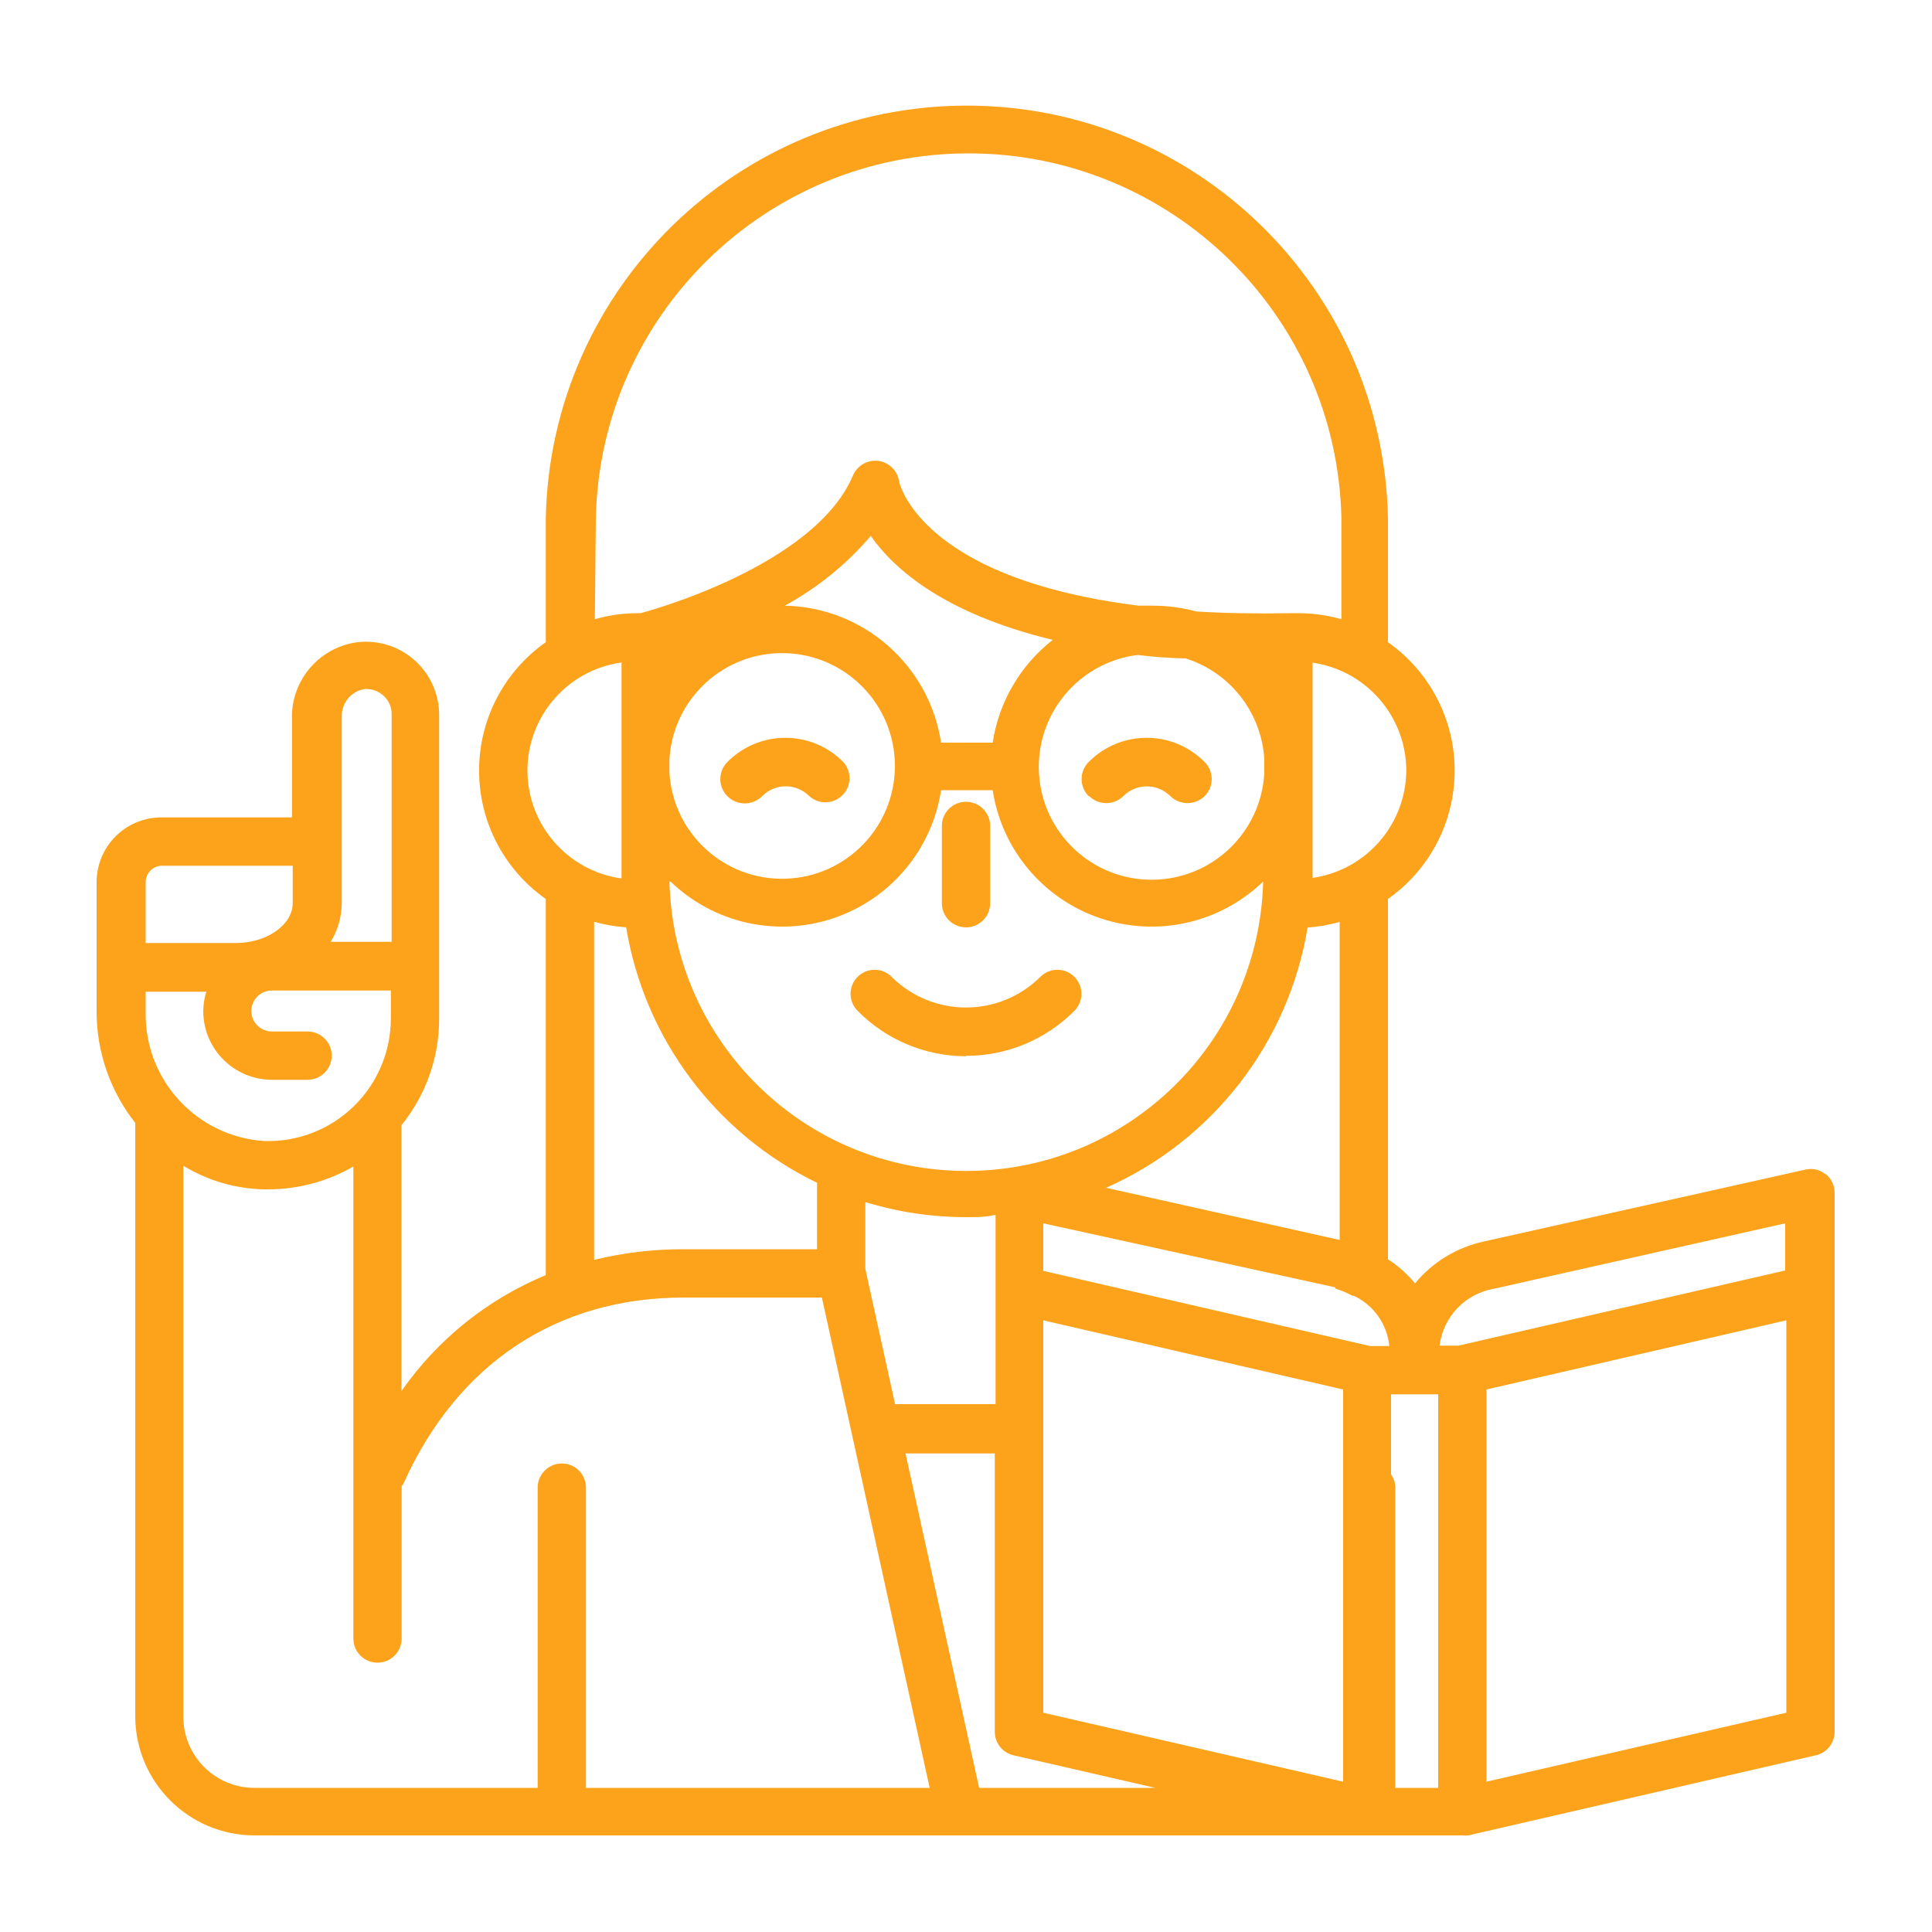
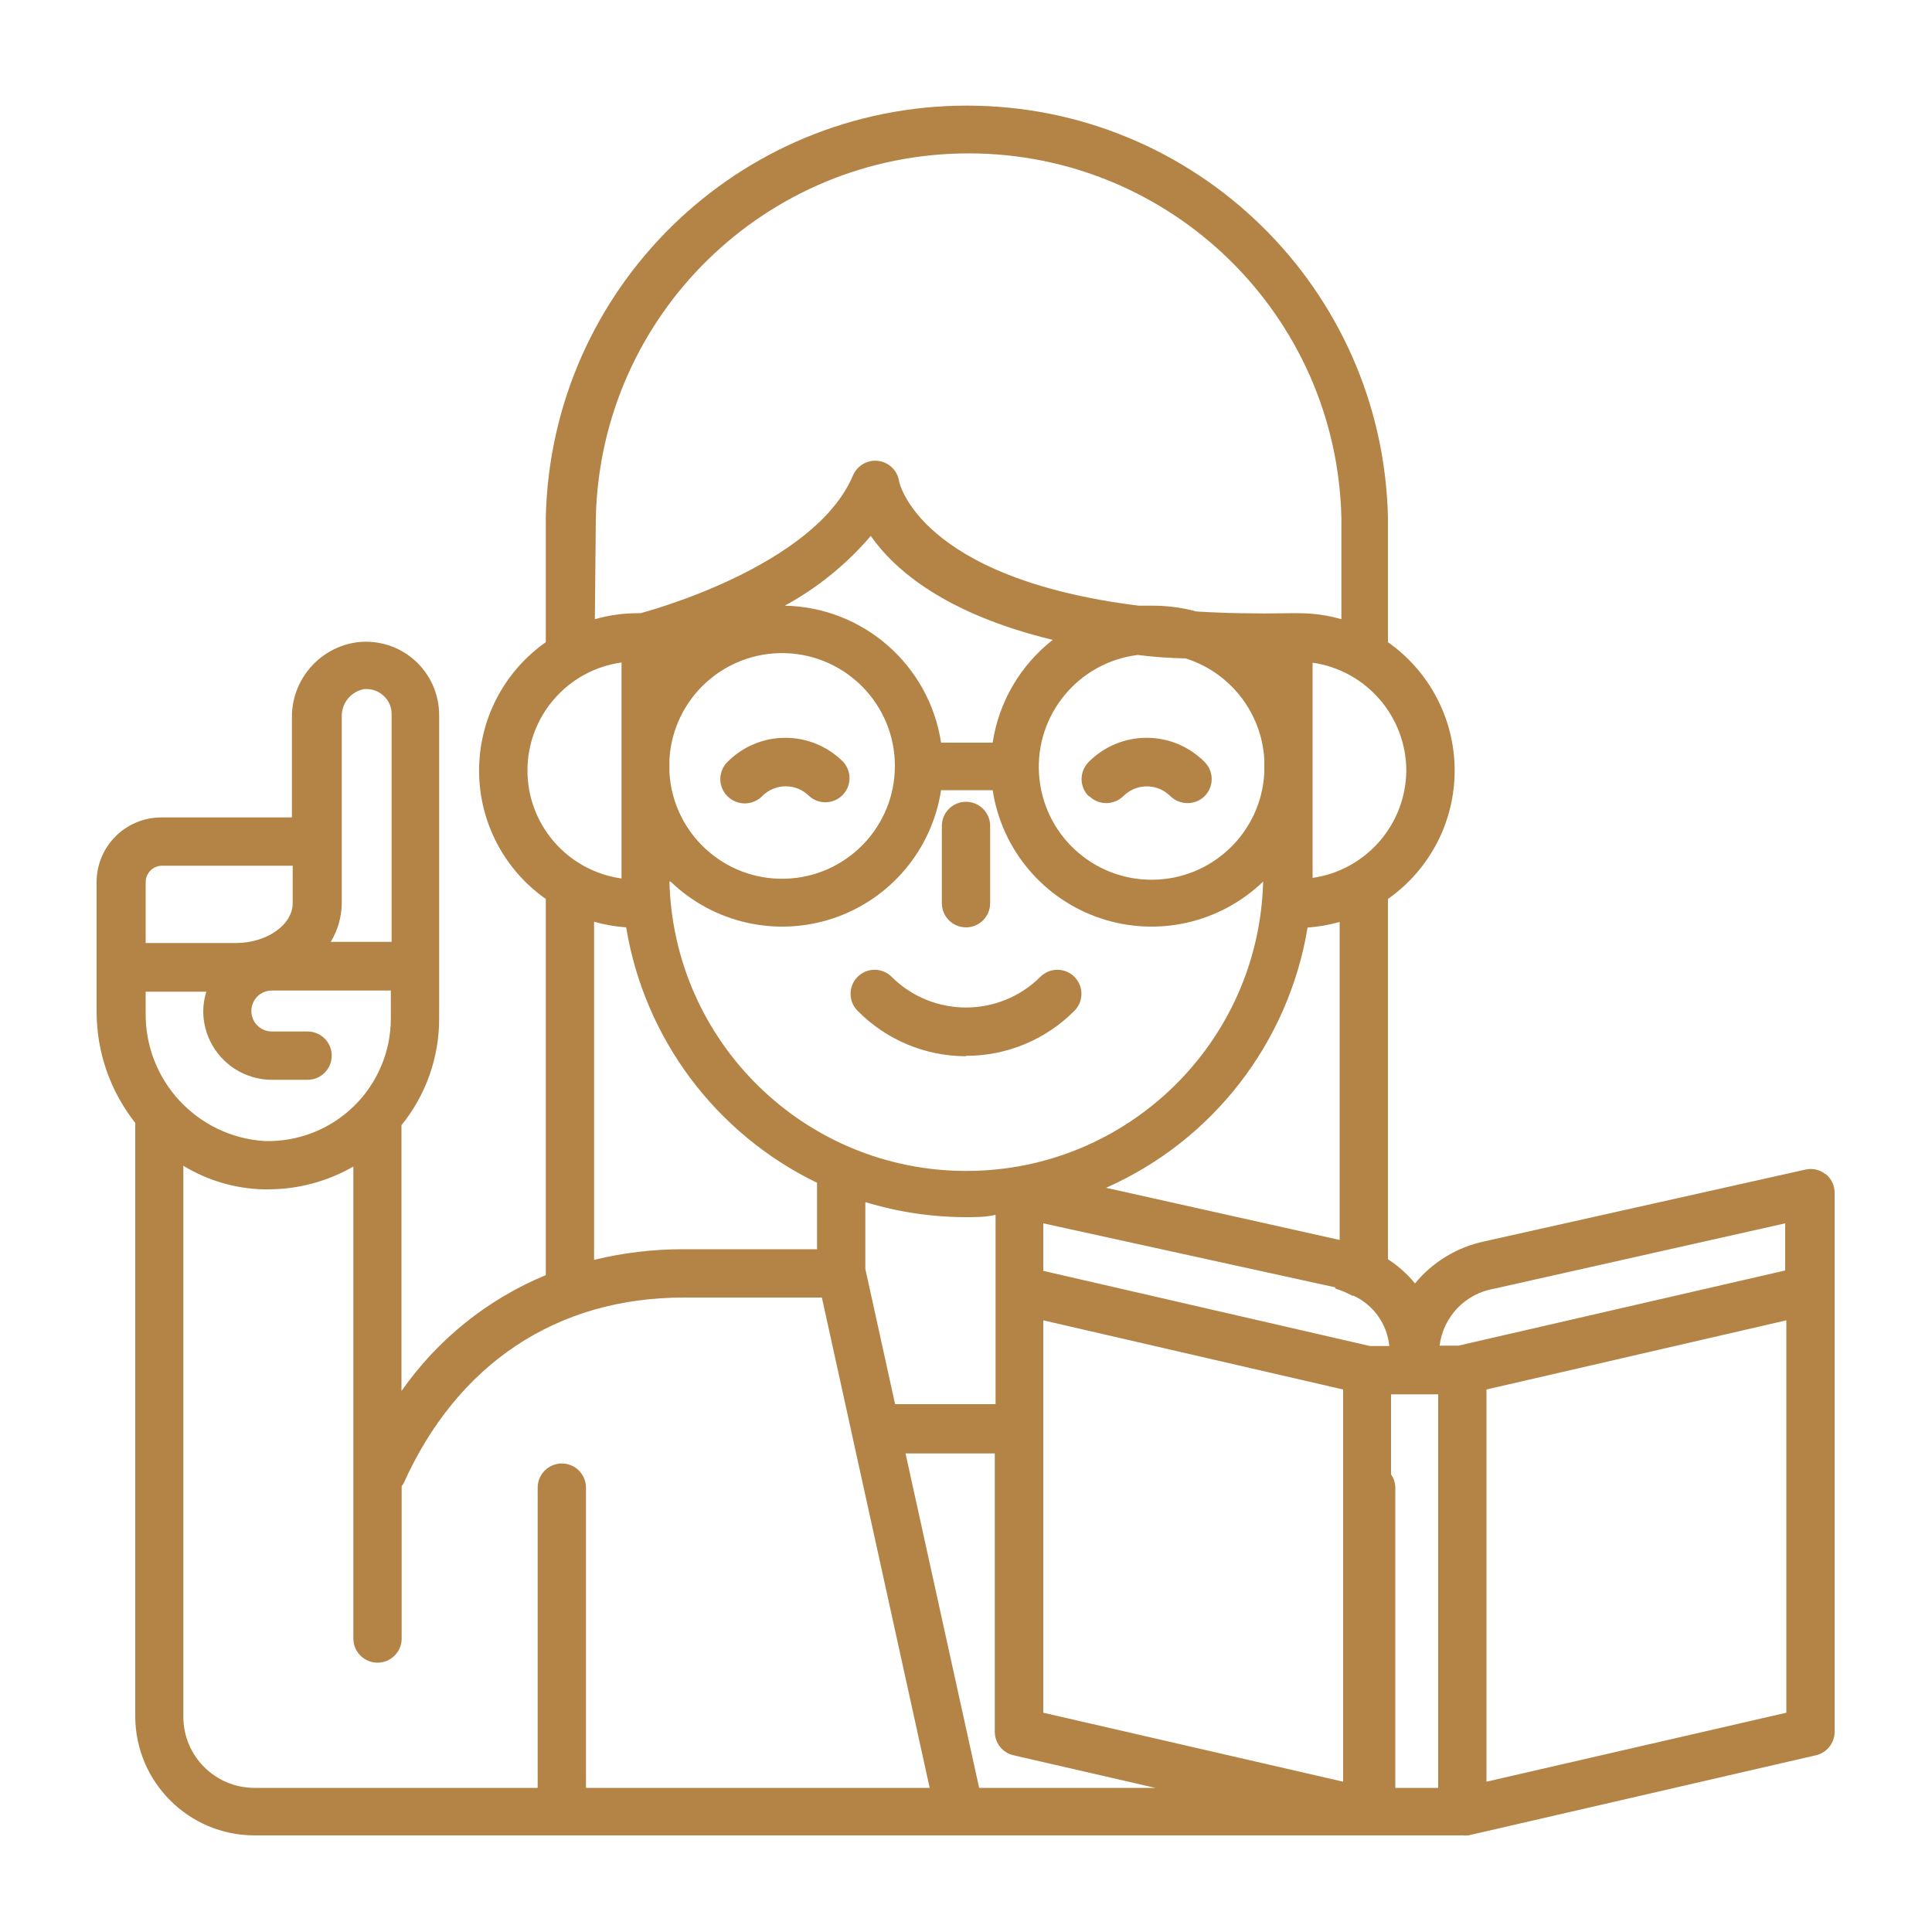
<svg xmlns="http://www.w3.org/2000/svg" version="1.1" width="512" height="512" x="0" y="0" viewBox="0 0 100 100" style="enable-background:new 0 0 512 512" xml:space="preserve" class="">
  <g>
-     <path d="M56.35 41.21a1.25 1.25 0 0 1 0-1.77 4.22 4.22 0 0 1 6 0 1.25 1.25 0 0 1 0 1.77 1.27 1.27 0 0 1-1.77 0 1.72 1.72 0 0 0-2.44 0 1.26 1.26 0 0 1-1.76 0zm-16.9 0a1.71 1.71 0 0 1 2.44 0 1.25 1.25 0 0 0 1.76-1.77 4.22 4.22 0 0 0-6 0 1.25 1.25 0 0 0 0 1.77 1.27 1.27 0 0 0 1.8 0zM50 48a1.25 1.25 0 0 0 1.25-1.25v-4a1.25 1.25 0 1 0-2.5 0v4A1.25 1.25 0 0 0 50 48zm0 6.65a7.88 7.88 0 0 0 5.61-2.33 1.24 1.24 0 1 0-1.76-1.76 5.46 5.46 0 0 1-7.7 0 1.24 1.24 0 1 0-1.76 1.76A7.88 7.88 0 0 0 50 54.67zm44.49 6.11a1.25 1.25 0 0 1 .47 1v27.88a1.25 1.25 0 0 1-1 1.22L76 95a1.27 1.27 0 0 1-.28 0H13.16A6.18 6.18 0 0 1 7 88.86V58.12a9.28 9.28 0 0 1-2-5.72v-6.74a3.35 3.35 0 0 1 3.35-3.35h6.76v-5.16a3.9 3.9 0 0 1 3.4-3.91A3.79 3.79 0 0 1 22.73 37v15.72a8.73 8.73 0 0 1-1.95 5.52V72a17.07 17.07 0 0 1 7.47-6V46.53a8.12 8.12 0 0 1 0-13.29V26.8a21.8 21.8 0 0 1 43.59 0v6.44a8.12 8.12 0 0 1 0 13.29v18.65a6 6 0 0 1 1.4 1.25 6.35 6.35 0 0 1 3.56-2.17l16.64-3.72a1.21 1.21 0 0 1 1.05.24zm-20 8.89h1l16.91-3.89v-2.44L77.35 66.7a3.42 3.42 0 0 0-2.84 2.97zM59.8 92.54l-7.31-1.68a1.25 1.25 0 0 1-1-1.22V75.23h-4.62l3.81 17.31zm-.91-58.64a5.84 5.84 0 1 0 6.55 6.1v-.71a5.84 5.84 0 0 0-4.07-5.21c-.87-.02-1.7-.08-2.48-.18zm-4.4-.78c-5.54-1.34-8.18-3.61-9.42-5.38a15.74 15.74 0 0 1-4.45 3.61 8.35 8.35 0 0 1 8.09 7.09h2.67a8.34 8.34 0 0 1 3.11-5.32zM34.65 40a5.84 5.84 0 1 0 0-.71zm0 5.63a15.37 15.37 0 0 0 30.73 0 8.32 8.32 0 0 1-14-4.73h-2.67a8.32 8.32 0 0 1-14 4.73zm34.45 21L54 63.32v2.46l16.91 3.89h1a3.22 3.22 0 0 0-1.84-2.6H70a4.68 4.68 0 0 0-.87-.37zM54 88.65l15.52 3.57v-20.3L54 68.34zm-9.21-26.43v3.46l1.54 7h5.2v-9.8C51 63 50.54 63 50 63a17.89 17.89 0 0 1-5.21-.78zm24.55-14.5a8.36 8.36 0 0 1-1.66.29 17.93 17.93 0 0 1-10.43 13.47l12.09 2.7zm3.45-7.83a5.66 5.66 0 0 0-4.85-5.59v11.14a5.66 5.66 0 0 0 4.85-5.55zm-42-7.84a8 8 0 0 1 2.2-.31.76.76 0 0 1 .16 0c.31-.08 9-2.41 11-7.13a1.25 1.25 0 0 1 2.39.32s1 5 12.4 6.42h.77a8.54 8.54 0 0 1 2.21.3c1.47.09 3.08.12 4.84.09a2 2 0 0 1 .24 0 1.85 1.85 0 0 1 .23 0 8 8 0 0 1 2.2.31V26.8a19.3 19.3 0 0 0-38.59 0zm-3.49 7.84a5.65 5.65 0 0 0 4.87 5.58V34.29a5.65 5.65 0 0 0-4.87 5.6zm3.45 25.32a19.4 19.4 0 0 1 4.64-.55h6.9v-3.44A17.93 17.93 0 0 1 32.41 48a8.23 8.23 0 0 1-1.66-.29zm-17.06-6.15a6.35 6.35 0 0 0 6.54-6.34v-1.45h-6.16a1.06 1.06 0 0 0 0 2.12h1.85a1.25 1.25 0 1 1 0 2.5h-1.85a3.56 3.56 0 0 1-3.55-3.56 3.4 3.4 0 0 1 .16-1H7.54v1.07a6.57 6.57 0 0 0 6.15 6.66zm4-15.5v3.19a3.94 3.94 0 0 1-.57 2h3.15V37a1.27 1.27 0 0 0-.43-1 1.3 1.3 0 0 0-1-.33 1.41 1.41 0 0 0-1.15 1.43zm-10.15 2.1v3.15h4.68c1.58 0 2.93-.94 2.93-2.06v-1.94H8.39a.85.85 0 0 0-.85.85zm12 46.88h8.29V77a1.25 1.25 0 0 1 2.5 0v15.54h17.79l-5.58-25.38h-7.15c-6.57 0-11.72 3.42-14.51 9.64a1 1 0 0 0-.09.13v7.88a1.25 1.25 0 0 1-2.5 0V60.38a8.84 8.84 0 0 1-4.4 1.18h-.28a8.37 8.37 0 0 1-4.12-1.22v28.52a3.68 3.68 0 0 0 3.67 3.68zm54.5 0h.4V72.17H72v4.15a1.16 1.16 0 0 1 .22.66v15.56zm18.42-24.2-15.52 3.58v20.3l15.52-3.57z" fill="#fda31b" data-original="#000000" class="" />
+     <path d="M56.35 41.21a1.25 1.25 0 0 1 0-1.77 4.22 4.22 0 0 1 6 0 1.25 1.25 0 0 1 0 1.77 1.27 1.27 0 0 1-1.77 0 1.72 1.72 0 0 0-2.44 0 1.26 1.26 0 0 1-1.76 0zm-16.9 0a1.71 1.71 0 0 1 2.44 0 1.25 1.25 0 0 0 1.76-1.77 4.22 4.22 0 0 0-6 0 1.25 1.25 0 0 0 0 1.77 1.27 1.27 0 0 0 1.8 0zM50 48a1.25 1.25 0 0 0 1.25-1.25v-4a1.25 1.25 0 1 0-2.5 0v4A1.25 1.25 0 0 0 50 48zm0 6.65a7.88 7.88 0 0 0 5.61-2.33 1.24 1.24 0 1 0-1.76-1.76 5.46 5.46 0 0 1-7.7 0 1.24 1.24 0 1 0-1.76 1.76A7.88 7.88 0 0 0 50 54.67zm44.49 6.11a1.25 1.25 0 0 1 .47 1v27.88a1.25 1.25 0 0 1-1 1.22L76 95a1.27 1.27 0 0 1-.28 0H13.16A6.18 6.18 0 0 1 7 88.86V58.12a9.28 9.28 0 0 1-2-5.72v-6.74a3.35 3.35 0 0 1 3.35-3.35h6.76v-5.16a3.9 3.9 0 0 1 3.4-3.91A3.79 3.79 0 0 1 22.73 37v15.72a8.73 8.73 0 0 1-1.95 5.52V72a17.07 17.07 0 0 1 7.47-6V46.53a8.12 8.12 0 0 1 0-13.29V26.8a21.8 21.8 0 0 1 43.59 0v6.44a8.12 8.12 0 0 1 0 13.29v18.65a6 6 0 0 1 1.4 1.25 6.35 6.35 0 0 1 3.56-2.17l16.64-3.72a1.21 1.21 0 0 1 1.05.24zm-20 8.89h1l16.91-3.89v-2.44L77.35 66.7a3.42 3.42 0 0 0-2.84 2.97zM59.8 92.54l-7.31-1.68a1.25 1.25 0 0 1-1-1.22V75.23h-4.62l3.81 17.31zm-.91-58.64a5.84 5.84 0 1 0 6.55 6.1v-.71a5.84 5.84 0 0 0-4.07-5.21c-.87-.02-1.7-.08-2.48-.18zm-4.4-.78c-5.54-1.34-8.18-3.61-9.42-5.38a15.74 15.74 0 0 1-4.45 3.61 8.35 8.35 0 0 1 8.09 7.09h2.67a8.34 8.34 0 0 1 3.11-5.32zM34.65 40a5.84 5.84 0 1 0 0-.71zm0 5.63a15.37 15.37 0 0 0 30.73 0 8.32 8.32 0 0 1-14-4.73h-2.67a8.32 8.32 0 0 1-14 4.73zm34.45 21L54 63.32v2.46l16.91 3.89h1a3.22 3.22 0 0 0-1.84-2.6H70a4.68 4.68 0 0 0-.87-.37zM54 88.65l15.52 3.57v-20.3L54 68.34zm-9.21-26.43v3.46l1.54 7h5.2v-9.8C51 63 50.54 63 50 63a17.89 17.89 0 0 1-5.21-.78zm24.55-14.5a8.36 8.36 0 0 1-1.66.29 17.93 17.93 0 0 1-10.43 13.47l12.09 2.7zm3.45-7.83a5.66 5.66 0 0 0-4.85-5.59v11.14a5.66 5.66 0 0 0 4.85-5.55zm-42-7.84a8 8 0 0 1 2.2-.31.76.76 0 0 1 .16 0c.31-.08 9-2.41 11-7.13a1.25 1.25 0 0 1 2.39.32s1 5 12.4 6.42h.77a8.54 8.54 0 0 1 2.21.3c1.47.09 3.08.12 4.84.09a2 2 0 0 1 .24 0 1.85 1.85 0 0 1 .23 0 8 8 0 0 1 2.2.31V26.8a19.3 19.3 0 0 0-38.59 0zm-3.49 7.84a5.65 5.65 0 0 0 4.87 5.58V34.29a5.65 5.65 0 0 0-4.87 5.6zm3.45 25.32a19.4 19.4 0 0 1 4.64-.55h6.9v-3.44A17.93 17.93 0 0 1 32.41 48a8.23 8.23 0 0 1-1.66-.29zm-17.06-6.15a6.35 6.35 0 0 0 6.54-6.34v-1.45h-6.16a1.06 1.06 0 0 0 0 2.12h1.85a1.25 1.25 0 1 1 0 2.5h-1.85a3.56 3.56 0 0 1-3.55-3.56 3.4 3.4 0 0 1 .16-1H7.54v1.07a6.57 6.57 0 0 0 6.15 6.66zm4-15.5v3.19a3.94 3.94 0 0 1-.57 2h3.15V37a1.27 1.27 0 0 0-.43-1 1.3 1.3 0 0 0-1-.33 1.41 1.41 0 0 0-1.15 1.43zm-10.15 2.1v3.15h4.68c1.58 0 2.93-.94 2.93-2.06v-1.94H8.39a.85.85 0 0 0-.85.85zm12 46.88h8.29V77a1.25 1.25 0 0 1 2.5 0v15.54h17.79l-5.58-25.38h-7.15c-6.57 0-11.72 3.42-14.51 9.64a1 1 0 0 0-.09.13v7.88a1.25 1.25 0 0 1-2.5 0V60.38a8.84 8.84 0 0 1-4.4 1.18h-.28a8.37 8.37 0 0 1-4.12-1.22v28.52a3.68 3.68 0 0 0 3.67 3.68zm54.5 0h.4V72.17H72v4.15a1.16 1.16 0 0 1 .22.66v15.56zm18.42-24.2-15.52 3.58v20.3l15.52-3.57z" fill="#b48346 " data-original="#000000" class="" />
  </g>
</svg>
